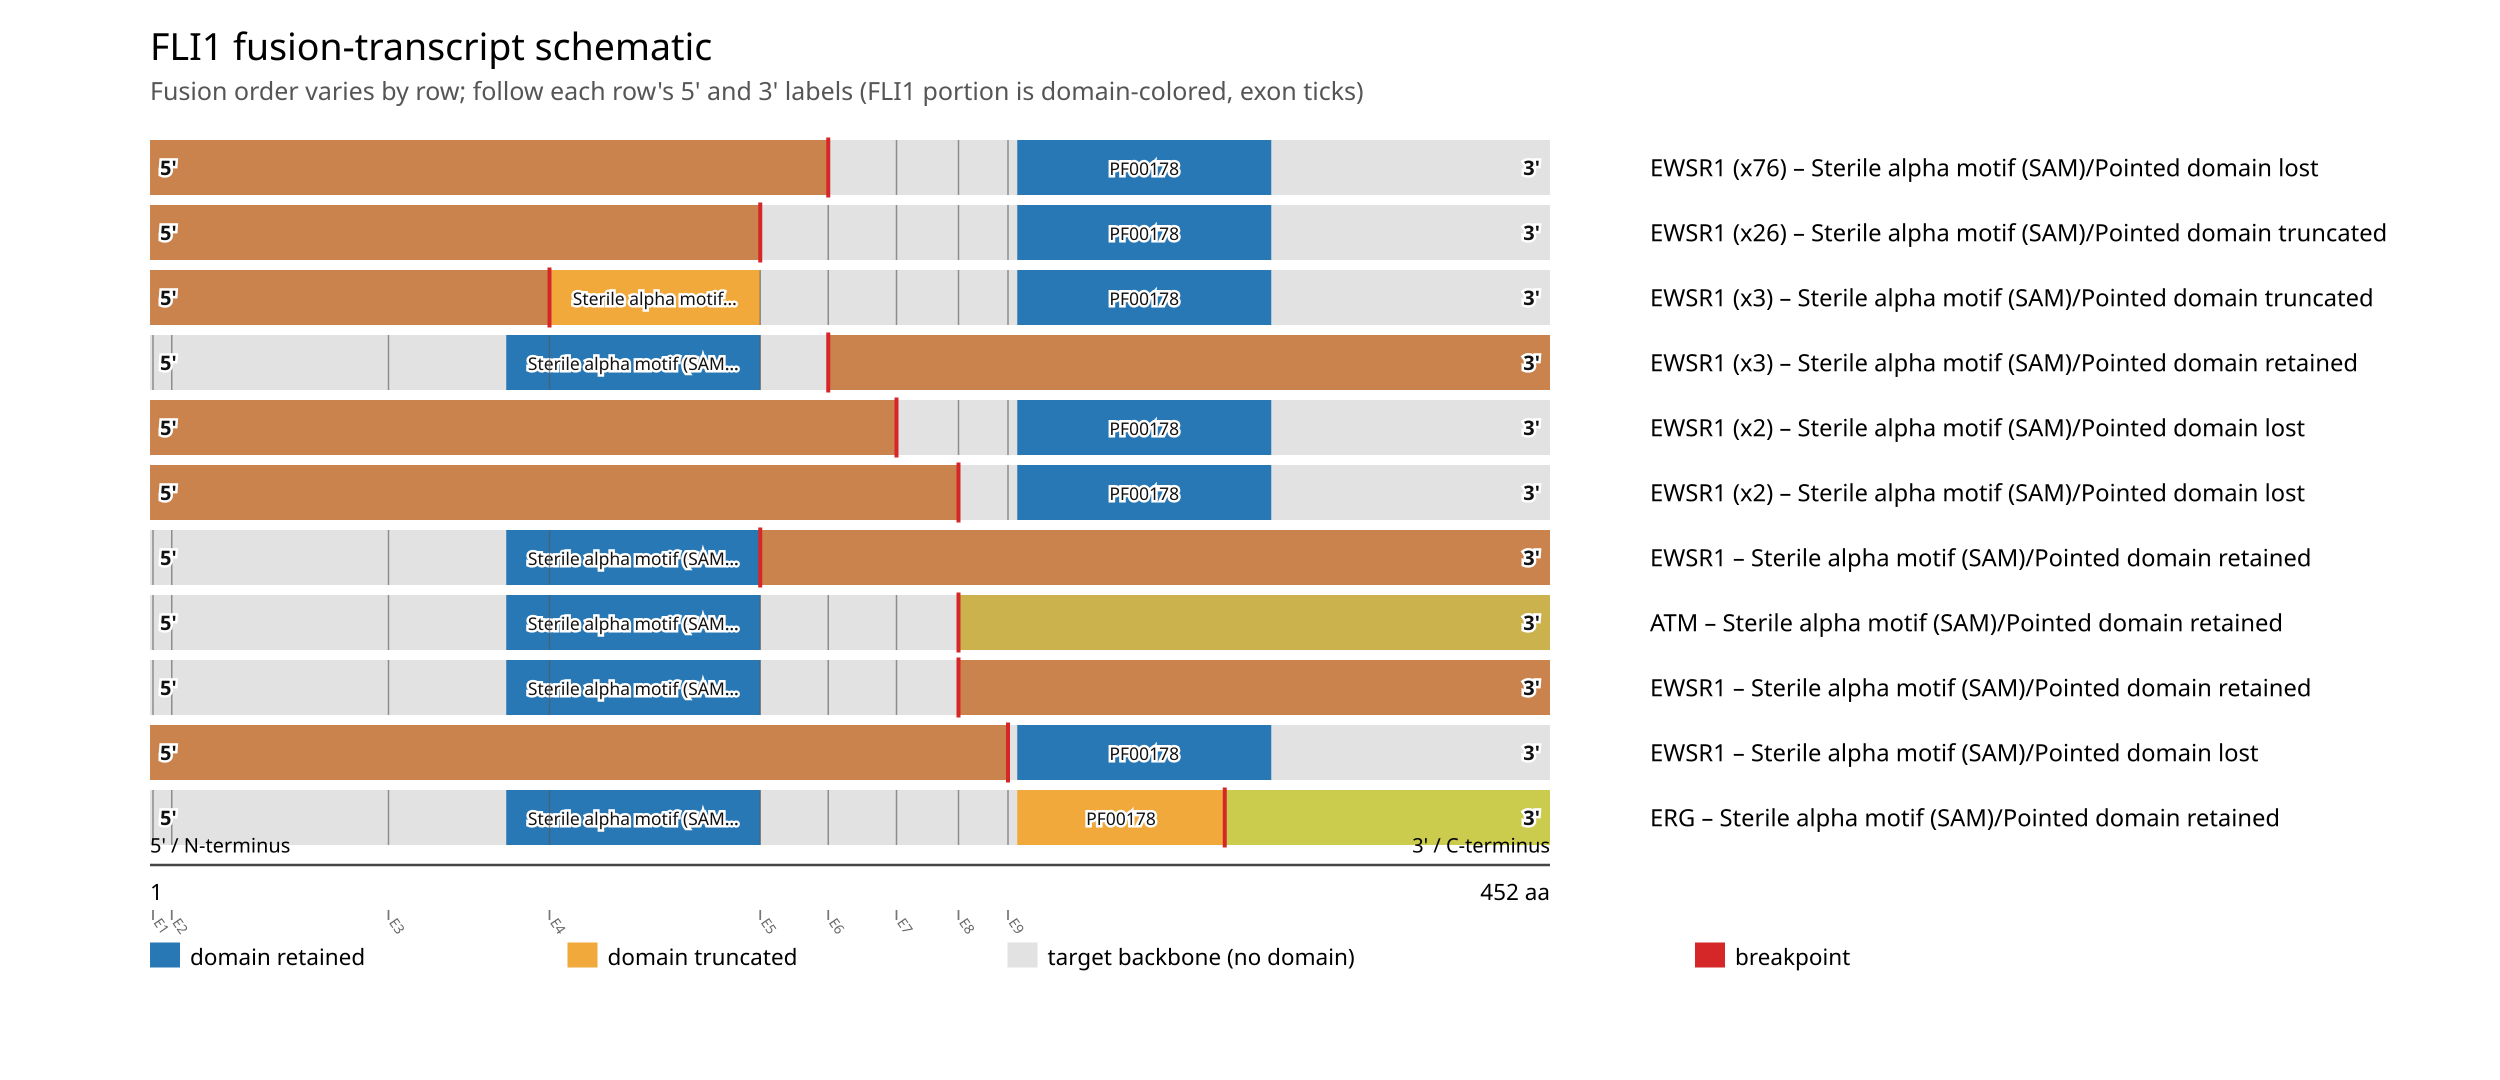
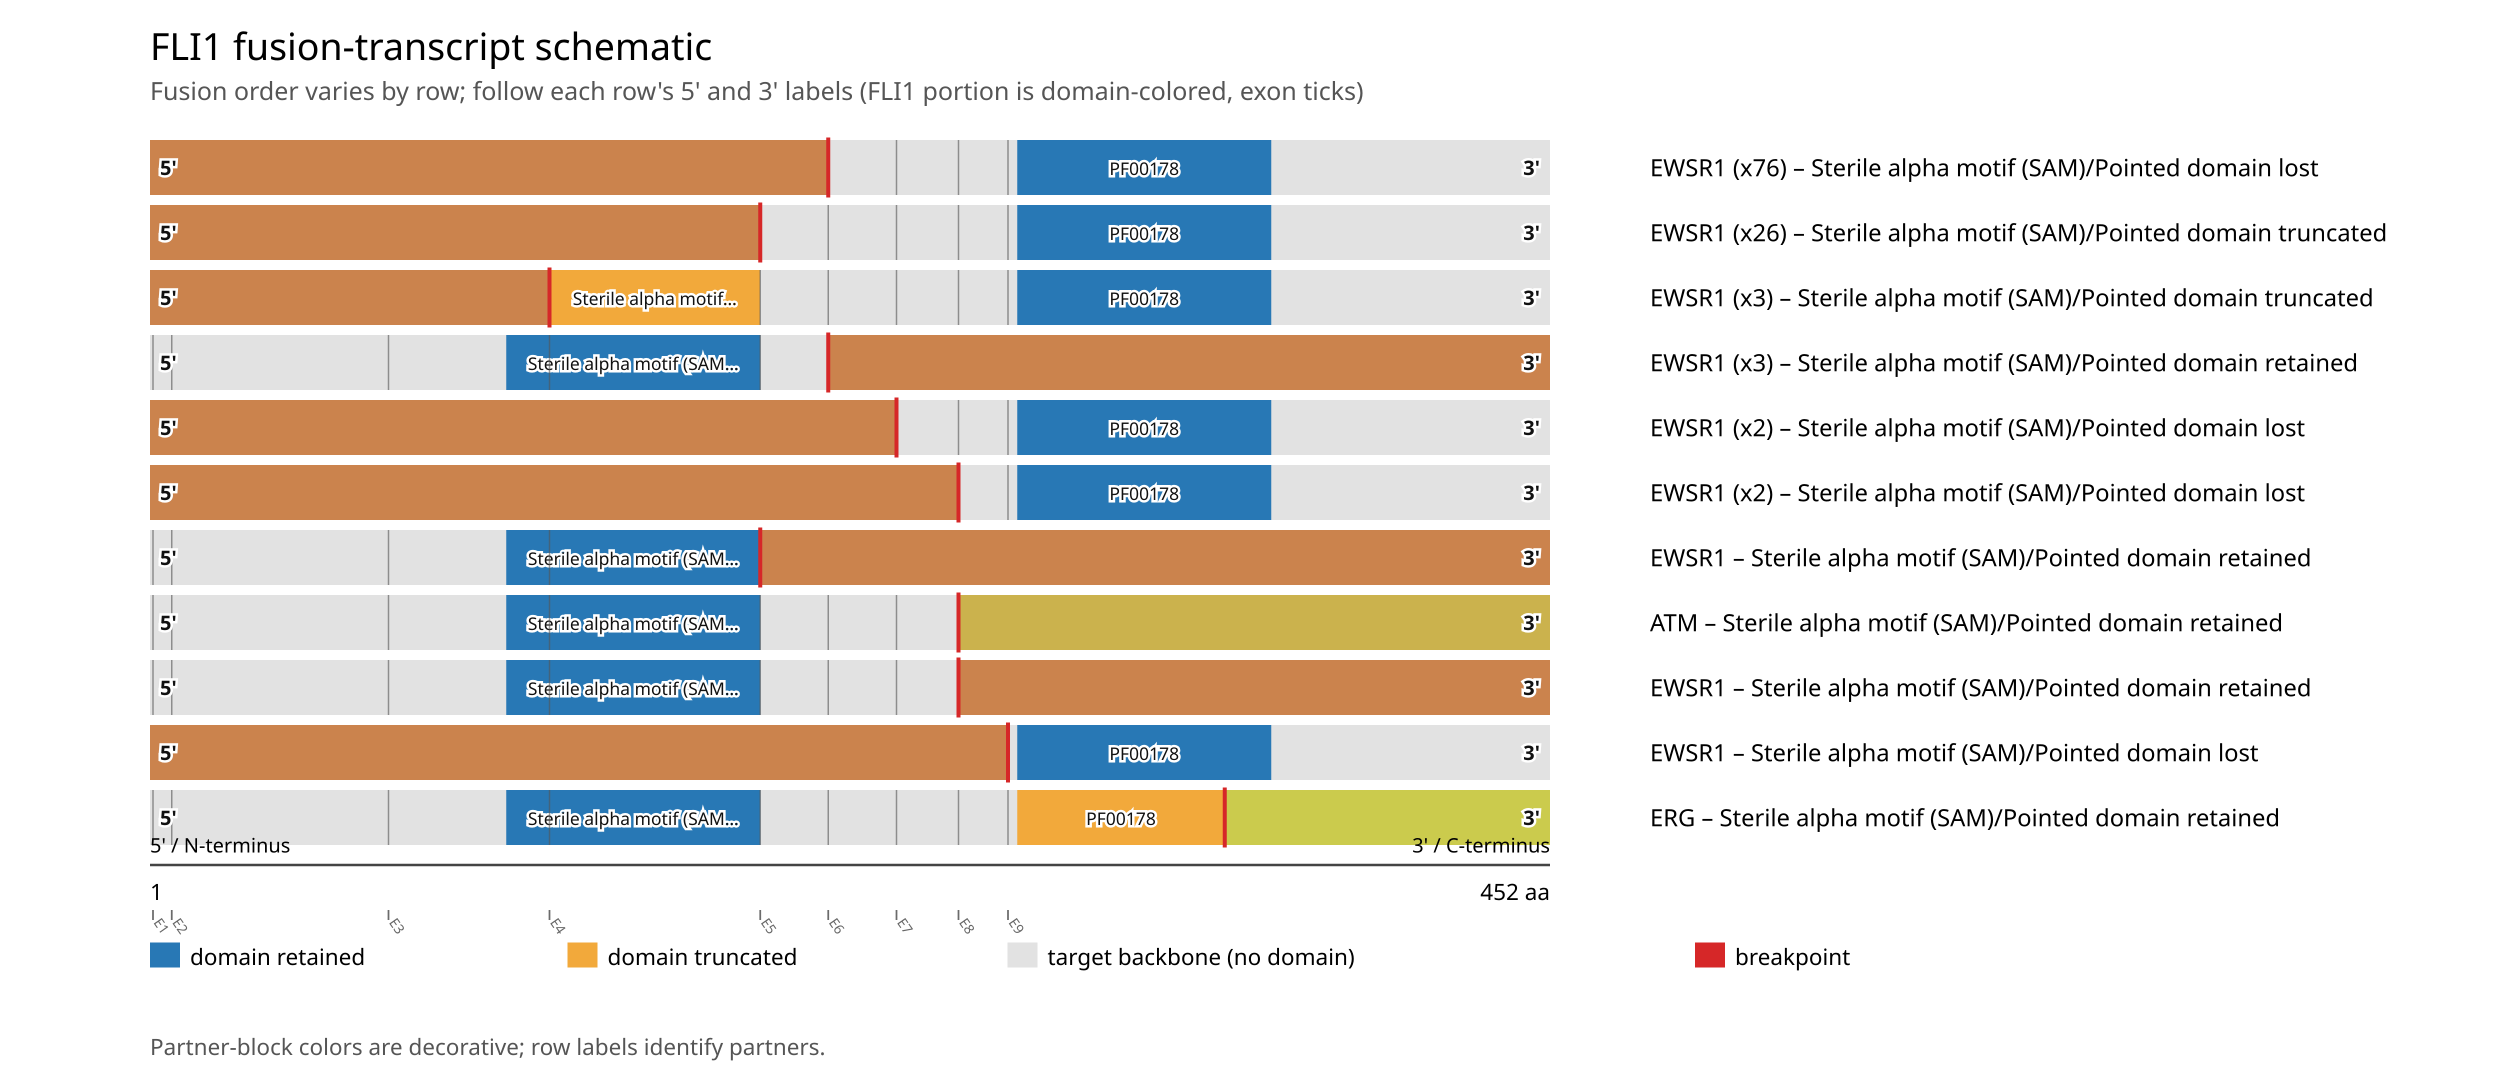
<svg xmlns="http://www.w3.org/2000/svg" width="1000" height="432" viewBox="0 0 1000 432">
  <rect width="1000" height="432" fill="white" />
  <text x="60" y="24" font-family="sans-serif" font-size="15">FLI1 fusion-transcript schematic</text>
-   <text x="60" y="40" font-family="sans-serif" font-size="10" fill="#555">Fusion order varies by row; follow each row's 5' and 3' labels (FLI1 portion is domain-colored, exon ticks)</text>
+   <text x="60" y="40" font-family="sans-serif" font-size="10" fill="#555555">Fusion order varies by row; follow each row's 5' and 3' labels (FLI1 portion is domain-colored, exon ticks)</text>
  <rect x="60.0" y="56.0" width="271.3" height="22" fill="#cb834d" />
  <rect x="331.3" y="56.0" width="288.7" height="22" fill="#e2e2e2" />
  <rect x="406.9" y="56.0" width="101.6" height="22" fill="#2878b5" />
  <text x="457.7" y="70.0" font-family="sans-serif" font-size="7" text-anchor="middle" fill="#111111" stroke="white" stroke-width="2" paint-order="stroke">PF00178</text>
  <line x1="358.6" y1="56.0" x2="358.6" y2="78.0" stroke="#555555" stroke-width="0.6" opacity="0.6" />
  <line x1="383.4" y1="56.0" x2="383.4" y2="78.0" stroke="#555555" stroke-width="0.6" opacity="0.6" />
  <line x1="403.2" y1="56.0" x2="403.2" y2="78.0" stroke="#555555" stroke-width="0.6" opacity="0.6" />
  <line x1="331.3" y1="55.0" x2="331.3" y2="79.0" stroke="#d62728" stroke-width="1.6" />
  <text x="64.0" y="70.0" font-family="sans-serif" font-size="8" font-weight="bold" text-anchor="start" fill="#111111" stroke="white" stroke-width="2" paint-order="stroke" data-fusion-end="5-prime" data-block="partner">5'</text>
  <text x="616.0" y="70.0" font-family="sans-serif" font-size="8" font-weight="bold" text-anchor="end" fill="#111111" stroke="white" stroke-width="2" paint-order="stroke" data-fusion-end="3-prime" data-block="target">3'</text>
  <text x="660" y="70.5" font-family="sans-serif" font-size="9.5">EWSR1 (x76) – Sterile alpha motif (SAM)/Pointed domain lost</text>
  <rect x="60.0" y="82.0" width="244.1" height="22" fill="#cb834d" />
  <rect x="304.1" y="82.0" width="315.9" height="22" fill="#e2e2e2" />
  <rect x="304.1" y="82.0" width="0.5" height="22" fill="#f2a93b" />
  <rect x="406.9" y="82.0" width="101.6" height="22" fill="#2878b5" />
  <text x="457.7" y="96.0" font-family="sans-serif" font-size="7" text-anchor="middle" fill="#111111" stroke="white" stroke-width="2" paint-order="stroke">PF00178</text>
  <line x1="331.3" y1="82.0" x2="331.3" y2="104.0" stroke="#555555" stroke-width="0.6" opacity="0.6" />
  <line x1="358.6" y1="82.0" x2="358.6" y2="104.0" stroke="#555555" stroke-width="0.6" opacity="0.6" />
  <line x1="383.4" y1="82.0" x2="383.4" y2="104.0" stroke="#555555" stroke-width="0.6" opacity="0.6" />
  <line x1="403.2" y1="82.0" x2="403.2" y2="104.0" stroke="#555555" stroke-width="0.6" opacity="0.6" />
  <line x1="304.1" y1="81.0" x2="304.1" y2="105.0" stroke="#d62728" stroke-width="1.6" />
  <text x="64.0" y="96.0" font-family="sans-serif" font-size="8" font-weight="bold" text-anchor="start" fill="#111111" stroke="white" stroke-width="2" paint-order="stroke" data-fusion-end="5-prime" data-block="partner">5'</text>
  <text x="616.0" y="96.0" font-family="sans-serif" font-size="8" font-weight="bold" text-anchor="end" fill="#111111" stroke="white" stroke-width="2" paint-order="stroke" data-fusion-end="3-prime" data-block="target">3'</text>
  <text x="660" y="96.5" font-family="sans-serif" font-size="9.5">EWSR1 (x26) – Sterile alpha motif (SAM)/Pointed domain truncated</text>
  <rect x="60.0" y="108.0" width="159.8" height="22" fill="#cb834d" />
  <rect x="219.8" y="108.0" width="400.2" height="22" fill="#e2e2e2" />
  <rect x="219.8" y="108.0" width="84.2" height="22" fill="#f2a93b" />
  <text x="261.9" y="122.0" font-family="sans-serif" font-size="7" text-anchor="middle" fill="#111111" stroke="white" stroke-width="2" paint-order="stroke">Sterile alpha motif…</text>
  <rect x="406.9" y="108.0" width="101.6" height="22" fill="#2878b5" />
  <text x="457.7" y="122.0" font-family="sans-serif" font-size="7" text-anchor="middle" fill="#111111" stroke="white" stroke-width="2" paint-order="stroke">PF00178</text>
  <line x1="304.1" y1="108.0" x2="304.1" y2="130.0" stroke="#555555" stroke-width="0.6" opacity="0.6" />
  <line x1="331.3" y1="108.0" x2="331.3" y2="130.0" stroke="#555555" stroke-width="0.6" opacity="0.6" />
  <line x1="358.6" y1="108.0" x2="358.6" y2="130.0" stroke="#555555" stroke-width="0.6" opacity="0.6" />
  <line x1="383.4" y1="108.0" x2="383.4" y2="130.0" stroke="#555555" stroke-width="0.6" opacity="0.6" />
  <line x1="403.2" y1="108.0" x2="403.2" y2="130.0" stroke="#555555" stroke-width="0.6" opacity="0.6" />
  <line x1="219.8" y1="107.0" x2="219.8" y2="131.0" stroke="#d62728" stroke-width="1.6" />
  <text x="64.0" y="122.0" font-family="sans-serif" font-size="8" font-weight="bold" text-anchor="start" fill="#111111" stroke="white" stroke-width="2" paint-order="stroke" data-fusion-end="5-prime" data-block="partner">5'</text>
  <text x="616.0" y="122.0" font-family="sans-serif" font-size="8" font-weight="bold" text-anchor="end" fill="#111111" stroke="white" stroke-width="2" paint-order="stroke" data-fusion-end="3-prime" data-block="target">3'</text>
  <text x="660" y="122.5" font-family="sans-serif" font-size="9.5">EWSR1 (x3) – Sterile alpha motif (SAM)/Pointed domain truncated</text>
  <rect x="331.3" y="134.0" width="288.7" height="22" fill="#cb834d" />
  <rect x="60.0" y="134.0" width="271.3" height="22" fill="#e2e2e2" />
  <rect x="202.5" y="134.0" width="101.6" height="22" fill="#2878b5" />
  <text x="253.3" y="148.0" font-family="sans-serif" font-size="7" text-anchor="middle" fill="#111111" stroke="white" stroke-width="2" paint-order="stroke">Sterile alpha motif (SAM…</text>
  <line x1="61.2" y1="134.0" x2="61.2" y2="156.0" stroke="#555555" stroke-width="0.6" opacity="0.6" />
  <line x1="68.7" y1="134.0" x2="68.7" y2="156.0" stroke="#555555" stroke-width="0.6" opacity="0.6" />
  <line x1="155.4" y1="134.0" x2="155.4" y2="156.0" stroke="#555555" stroke-width="0.6" opacity="0.6" />
  <line x1="219.8" y1="134.0" x2="219.8" y2="156.0" stroke="#555555" stroke-width="0.6" opacity="0.6" />
  <line x1="304.1" y1="134.0" x2="304.1" y2="156.0" stroke="#555555" stroke-width="0.6" opacity="0.6" />
  <line x1="331.3" y1="133.0" x2="331.3" y2="157.0" stroke="#d62728" stroke-width="1.6" />
  <text x="64.0" y="148.0" font-family="sans-serif" font-size="8" font-weight="bold" text-anchor="start" fill="#111111" stroke="white" stroke-width="2" paint-order="stroke" data-fusion-end="5-prime" data-block="target">5'</text>
  <text x="616.0" y="148.0" font-family="sans-serif" font-size="8" font-weight="bold" text-anchor="end" fill="#111111" stroke="white" stroke-width="2" paint-order="stroke" data-fusion-end="3-prime" data-block="partner">3'</text>
  <text x="660" y="148.5" font-family="sans-serif" font-size="9.5">EWSR1 (x3) – Sterile alpha motif (SAM)/Pointed domain retained</text>
  <rect x="60.0" y="160.0" width="298.6" height="22" fill="#cb834d" />
  <rect x="358.6" y="160.0" width="261.4" height="22" fill="#e2e2e2" />
  <rect x="406.9" y="160.0" width="101.6" height="22" fill="#2878b5" />
  <text x="457.7" y="174.0" font-family="sans-serif" font-size="7" text-anchor="middle" fill="#111111" stroke="white" stroke-width="2" paint-order="stroke">PF00178</text>
  <line x1="383.4" y1="160.0" x2="383.4" y2="182.0" stroke="#555555" stroke-width="0.6" opacity="0.6" />
  <line x1="403.2" y1="160.0" x2="403.2" y2="182.0" stroke="#555555" stroke-width="0.6" opacity="0.6" />
  <line x1="358.6" y1="159.0" x2="358.6" y2="183.0" stroke="#d62728" stroke-width="1.6" />
  <text x="64.0" y="174.0" font-family="sans-serif" font-size="8" font-weight="bold" text-anchor="start" fill="#111111" stroke="white" stroke-width="2" paint-order="stroke" data-fusion-end="5-prime" data-block="partner">5'</text>
  <text x="616.0" y="174.0" font-family="sans-serif" font-size="8" font-weight="bold" text-anchor="end" fill="#111111" stroke="white" stroke-width="2" paint-order="stroke" data-fusion-end="3-prime" data-block="target">3'</text>
  <text x="660" y="174.5" font-family="sans-serif" font-size="9.5">EWSR1 (x2) – Sterile alpha motif (SAM)/Pointed domain lost</text>
  <rect x="60.0" y="186.0" width="323.4" height="22" fill="#cb834d" />
  <rect x="383.4" y="186.0" width="236.6" height="22" fill="#e2e2e2" />
  <rect x="406.9" y="186.0" width="101.6" height="22" fill="#2878b5" />
  <text x="457.7" y="200.0" font-family="sans-serif" font-size="7" text-anchor="middle" fill="#111111" stroke="white" stroke-width="2" paint-order="stroke">PF00178</text>
  <line x1="403.2" y1="186.0" x2="403.2" y2="208.0" stroke="#555555" stroke-width="0.6" opacity="0.6" />
  <line x1="383.4" y1="185.0" x2="383.4" y2="209.0" stroke="#d62728" stroke-width="1.6" />
  <text x="64.0" y="200.0" font-family="sans-serif" font-size="8" font-weight="bold" text-anchor="start" fill="#111111" stroke="white" stroke-width="2" paint-order="stroke" data-fusion-end="5-prime" data-block="partner">5'</text>
  <text x="616.0" y="200.0" font-family="sans-serif" font-size="8" font-weight="bold" text-anchor="end" fill="#111111" stroke="white" stroke-width="2" paint-order="stroke" data-fusion-end="3-prime" data-block="target">3'</text>
  <text x="660" y="200.5" font-family="sans-serif" font-size="9.5">EWSR1 (x2) – Sterile alpha motif (SAM)/Pointed domain lost</text>
  <rect x="304.1" y="212.0" width="315.9" height="22" fill="#cb834d" />
  <rect x="60.0" y="212.0" width="244.1" height="22" fill="#e2e2e2" />
  <rect x="202.5" y="212.0" width="101.6" height="22" fill="#2878b5" />
  <text x="253.3" y="226.0" font-family="sans-serif" font-size="7" text-anchor="middle" fill="#111111" stroke="white" stroke-width="2" paint-order="stroke">Sterile alpha motif (SAM…</text>
  <line x1="61.2" y1="212.0" x2="61.2" y2="234.0" stroke="#555555" stroke-width="0.6" opacity="0.6" />
  <line x1="68.7" y1="212.0" x2="68.7" y2="234.0" stroke="#555555" stroke-width="0.6" opacity="0.6" />
  <line x1="155.4" y1="212.0" x2="155.4" y2="234.0" stroke="#555555" stroke-width="0.6" opacity="0.6" />
  <line x1="219.8" y1="212.0" x2="219.8" y2="234.0" stroke="#555555" stroke-width="0.6" opacity="0.6" />
  <line x1="304.1" y1="211.0" x2="304.1" y2="235.0" stroke="#d62728" stroke-width="1.6" />
  <text x="64.0" y="226.0" font-family="sans-serif" font-size="8" font-weight="bold" text-anchor="start" fill="#111111" stroke="white" stroke-width="2" paint-order="stroke" data-fusion-end="5-prime" data-block="target">5'</text>
  <text x="616.0" y="226.0" font-family="sans-serif" font-size="8" font-weight="bold" text-anchor="end" fill="#111111" stroke="white" stroke-width="2" paint-order="stroke" data-fusion-end="3-prime" data-block="partner">3'</text>
  <text x="660" y="226.5" font-family="sans-serif" font-size="9.5">EWSR1 – Sterile alpha motif (SAM)/Pointed domain retained</text>
  <rect x="383.4" y="238.0" width="236.6" height="22" fill="#cbb24d" />
  <rect x="60.0" y="238.0" width="323.4" height="22" fill="#e2e2e2" />
  <rect x="202.5" y="238.0" width="101.6" height="22" fill="#2878b5" />
  <text x="253.3" y="252.0" font-family="sans-serif" font-size="7" text-anchor="middle" fill="#111111" stroke="white" stroke-width="2" paint-order="stroke">Sterile alpha motif (SAM…</text>
  <line x1="61.2" y1="238.0" x2="61.2" y2="260.0" stroke="#555555" stroke-width="0.6" opacity="0.6" />
  <line x1="68.7" y1="238.0" x2="68.7" y2="260.0" stroke="#555555" stroke-width="0.6" opacity="0.6" />
  <line x1="155.4" y1="238.0" x2="155.4" y2="260.0" stroke="#555555" stroke-width="0.6" opacity="0.6" />
  <line x1="219.8" y1="238.0" x2="219.8" y2="260.0" stroke="#555555" stroke-width="0.6" opacity="0.6" />
  <line x1="304.1" y1="238.0" x2="304.1" y2="260.0" stroke="#555555" stroke-width="0.6" opacity="0.6" />
  <line x1="331.3" y1="238.0" x2="331.3" y2="260.0" stroke="#555555" stroke-width="0.6" opacity="0.6" />
  <line x1="358.6" y1="238.0" x2="358.6" y2="260.0" stroke="#555555" stroke-width="0.6" opacity="0.6" />
  <line x1="383.4" y1="237.0" x2="383.4" y2="261.0" stroke="#d62728" stroke-width="1.6" />
  <text x="64.0" y="252.0" font-family="sans-serif" font-size="8" font-weight="bold" text-anchor="start" fill="#111111" stroke="white" stroke-width="2" paint-order="stroke" data-fusion-end="5-prime" data-block="target">5'</text>
  <text x="616.0" y="252.0" font-family="sans-serif" font-size="8" font-weight="bold" text-anchor="end" fill="#111111" stroke="white" stroke-width="2" paint-order="stroke" data-fusion-end="3-prime" data-block="partner">3'</text>
  <text x="660" y="252.5" font-family="sans-serif" font-size="9.5">ATM – Sterile alpha motif (SAM)/Pointed domain retained</text>
  <rect x="383.4" y="264.0" width="236.6" height="22" fill="#cb834d" />
  <rect x="60.0" y="264.0" width="323.4" height="22" fill="#e2e2e2" />
  <rect x="202.5" y="264.0" width="101.6" height="22" fill="#2878b5" />
  <text x="253.3" y="278.0" font-family="sans-serif" font-size="7" text-anchor="middle" fill="#111111" stroke="white" stroke-width="2" paint-order="stroke">Sterile alpha motif (SAM…</text>
  <line x1="61.2" y1="264.0" x2="61.2" y2="286.0" stroke="#555555" stroke-width="0.6" opacity="0.6" />
  <line x1="68.7" y1="264.0" x2="68.7" y2="286.0" stroke="#555555" stroke-width="0.6" opacity="0.6" />
  <line x1="155.4" y1="264.0" x2="155.4" y2="286.0" stroke="#555555" stroke-width="0.6" opacity="0.6" />
  <line x1="219.8" y1="264.0" x2="219.8" y2="286.0" stroke="#555555" stroke-width="0.6" opacity="0.6" />
  <line x1="304.1" y1="264.0" x2="304.1" y2="286.0" stroke="#555555" stroke-width="0.6" opacity="0.6" />
  <line x1="331.3" y1="264.0" x2="331.3" y2="286.0" stroke="#555555" stroke-width="0.6" opacity="0.6" />
  <line x1="358.6" y1="264.0" x2="358.6" y2="286.0" stroke="#555555" stroke-width="0.6" opacity="0.6" />
  <line x1="383.4" y1="263.0" x2="383.4" y2="287.0" stroke="#d62728" stroke-width="1.6" />
  <text x="64.0" y="278.0" font-family="sans-serif" font-size="8" font-weight="bold" text-anchor="start" fill="#111111" stroke="white" stroke-width="2" paint-order="stroke" data-fusion-end="5-prime" data-block="target">5'</text>
  <text x="616.0" y="278.0" font-family="sans-serif" font-size="8" font-weight="bold" text-anchor="end" fill="#111111" stroke="white" stroke-width="2" paint-order="stroke" data-fusion-end="3-prime" data-block="partner">3'</text>
  <text x="660" y="278.5" font-family="sans-serif" font-size="9.5">EWSR1 – Sterile alpha motif (SAM)/Pointed domain retained</text>
  <rect x="60.0" y="290.0" width="343.2" height="22" fill="#cb834d" />
  <rect x="403.2" y="290.0" width="216.8" height="22" fill="#e2e2e2" />
  <rect x="406.9" y="290.0" width="101.6" height="22" fill="#2878b5" />
  <text x="457.7" y="304.0" font-family="sans-serif" font-size="7" text-anchor="middle" fill="#111111" stroke="white" stroke-width="2" paint-order="stroke">PF00178</text>
  <line x1="403.2" y1="289.0" x2="403.2" y2="313.0" stroke="#d62728" stroke-width="1.6" />
  <text x="64.0" y="304.0" font-family="sans-serif" font-size="8" font-weight="bold" text-anchor="start" fill="#111111" stroke="white" stroke-width="2" paint-order="stroke" data-fusion-end="5-prime" data-block="partner">5'</text>
  <text x="616.0" y="304.0" font-family="sans-serif" font-size="8" font-weight="bold" text-anchor="end" fill="#111111" stroke="white" stroke-width="2" paint-order="stroke" data-fusion-end="3-prime" data-block="target">3'</text>
  <text x="660" y="304.5" font-family="sans-serif" font-size="9.5">EWSR1 – Sterile alpha motif (SAM)/Pointed domain lost</text>
  <rect x="489.9" y="316.0" width="130.1" height="22" fill="#cbcb4d" />
  <rect x="60.0" y="316.0" width="429.9" height="22" fill="#e2e2e2" />
  <rect x="202.5" y="316.0" width="101.6" height="22" fill="#2878b5" />
  <text x="253.3" y="330.0" font-family="sans-serif" font-size="7" text-anchor="middle" fill="#111111" stroke="white" stroke-width="2" paint-order="stroke">Sterile alpha motif (SAM…</text>
  <rect x="406.9" y="316.0" width="83.0" height="22" fill="#f2a93b" />
  <text x="448.4" y="330.0" font-family="sans-serif" font-size="7" text-anchor="middle" fill="#111111" stroke="white" stroke-width="2" paint-order="stroke">PF00178</text>
  <line x1="61.2" y1="316.0" x2="61.2" y2="338.0" stroke="#555555" stroke-width="0.6" opacity="0.6" />
  <line x1="68.7" y1="316.0" x2="68.7" y2="338.0" stroke="#555555" stroke-width="0.6" opacity="0.6" />
  <line x1="155.4" y1="316.0" x2="155.4" y2="338.0" stroke="#555555" stroke-width="0.6" opacity="0.6" />
  <line x1="219.8" y1="316.0" x2="219.8" y2="338.0" stroke="#555555" stroke-width="0.6" opacity="0.6" />
  <line x1="304.1" y1="316.0" x2="304.1" y2="338.0" stroke="#555555" stroke-width="0.6" opacity="0.6" />
  <line x1="331.3" y1="316.0" x2="331.3" y2="338.0" stroke="#555555" stroke-width="0.6" opacity="0.6" />
  <line x1="358.6" y1="316.0" x2="358.6" y2="338.0" stroke="#555555" stroke-width="0.6" opacity="0.6" />
  <line x1="383.4" y1="316.0" x2="383.4" y2="338.0" stroke="#555555" stroke-width="0.6" opacity="0.6" />
  <line x1="403.2" y1="316.0" x2="403.2" y2="338.0" stroke="#555555" stroke-width="0.6" opacity="0.6" />
  <line x1="489.9" y1="315.0" x2="489.9" y2="339.0" stroke="#d62728" stroke-width="1.6" />
  <text x="64.0" y="330.0" font-family="sans-serif" font-size="8" font-weight="bold" text-anchor="start" fill="#111111" stroke="white" stroke-width="2" paint-order="stroke" data-fusion-end="5-prime" data-block="target">5'</text>
  <text x="616.0" y="330.0" font-family="sans-serif" font-size="8" font-weight="bold" text-anchor="end" fill="#111111" stroke="white" stroke-width="2" paint-order="stroke" data-fusion-end="3-prime" data-block="partner">3'</text>
  <text x="660" y="330.5" font-family="sans-serif" font-size="9.5">ERG – Sterile alpha motif (SAM)/Pointed domain retained</text>
  <line x1="60.0" y1="346.0" x2="620.0" y2="346.0" stroke="#444444" stroke-width="1" />
  <text x="60.0" y="341.0" font-family="sans-serif" font-size="8" data-axis-end="5-prime" text-anchor="start">5' / N-terminus</text>
  <text x="620.0" y="341.0" font-family="sans-serif" font-size="8" data-axis-end="3-prime" text-anchor="end">3' / C-terminus</text>
  <text x="60.0" y="360.0" font-family="sans-serif" font-size="9">1</text>
  <text x="620.0" y="360.0" font-family="sans-serif" font-size="9" text-anchor="end">452 aa</text>
-   <line x1="61.2" y1="364.0" x2="61.2" y2="368.0" stroke="#777777" stroke-width="0.7" />
+   <line x1="61.2" y1="364.0" x2="61.2" y2="368.0" stroke="#6b6b6b" stroke-width="0.7" />
  <text x="61.2" y="369.0" font-family="sans-serif" font-size="5.5" fill="#666666" transform="rotate(55 61.2 369.0)">E1</text>
-   <line x1="68.7" y1="364.0" x2="68.7" y2="368.0" stroke="#777777" stroke-width="0.7" />
+   <line x1="68.7" y1="364.0" x2="68.7" y2="368.0" stroke="#6b6b6b" stroke-width="0.7" />
  <text x="68.7" y="369.0" font-family="sans-serif" font-size="5.5" fill="#666666" transform="rotate(55 68.7 369.0)">E2</text>
-   <line x1="155.4" y1="364.0" x2="155.4" y2="368.0" stroke="#777777" stroke-width="0.7" />
+   <line x1="155.4" y1="364.0" x2="155.4" y2="368.0" stroke="#6b6b6b" stroke-width="0.7" />
  <text x="155.4" y="369.0" font-family="sans-serif" font-size="5.5" fill="#666666" transform="rotate(55 155.4 369.0)">E3</text>
-   <line x1="219.8" y1="364.0" x2="219.8" y2="368.0" stroke="#777777" stroke-width="0.7" />
+   <line x1="219.8" y1="364.0" x2="219.8" y2="368.0" stroke="#6b6b6b" stroke-width="0.7" />
  <text x="219.8" y="369.0" font-family="sans-serif" font-size="5.5" fill="#666666" transform="rotate(55 219.8 369.0)">E4</text>
-   <line x1="304.1" y1="364.0" x2="304.1" y2="368.0" stroke="#777777" stroke-width="0.7" />
+   <line x1="304.1" y1="364.0" x2="304.1" y2="368.0" stroke="#6b6b6b" stroke-width="0.7" />
  <text x="304.1" y="369.0" font-family="sans-serif" font-size="5.5" fill="#666666" transform="rotate(55 304.1 369.0)">E5</text>
-   <line x1="331.3" y1="364.0" x2="331.3" y2="368.0" stroke="#777777" stroke-width="0.7" />
+   <line x1="331.3" y1="364.0" x2="331.3" y2="368.0" stroke="#6b6b6b" stroke-width="0.7" />
  <text x="331.3" y="369.0" font-family="sans-serif" font-size="5.5" fill="#666666" transform="rotate(55 331.3 369.0)">E6</text>
-   <line x1="358.6" y1="364.0" x2="358.6" y2="368.0" stroke="#777777" stroke-width="0.7" />
+   <line x1="358.6" y1="364.0" x2="358.6" y2="368.0" stroke="#6b6b6b" stroke-width="0.7" />
  <text x="358.6" y="369.0" font-family="sans-serif" font-size="5.5" fill="#666666" transform="rotate(55 358.6 369.0)">E7</text>
-   <line x1="383.4" y1="364.0" x2="383.4" y2="368.0" stroke="#777777" stroke-width="0.7" />
+   <line x1="383.4" y1="364.0" x2="383.4" y2="368.0" stroke="#6b6b6b" stroke-width="0.7" />
  <text x="383.4" y="369.0" font-family="sans-serif" font-size="5.5" fill="#666666" transform="rotate(55 383.4 369.0)">E8</text>
-   <line x1="403.2" y1="364.0" x2="403.2" y2="368.0" stroke="#777777" stroke-width="0.7" />
+   <line x1="403.2" y1="364.0" x2="403.2" y2="368.0" stroke="#6b6b6b" stroke-width="0.7" />
  <text x="403.2" y="369.0" font-family="sans-serif" font-size="5.5" fill="#666666" transform="rotate(55 403.2 369.0)">E9</text>
  <rect x="60.0" y="377.0" width="12" height="10" fill="#2878b5" />
  <text x="76.0" y="386.0" font-family="sans-serif" font-size="9">domain retained</text>
  <rect x="227.0" y="377.0" width="12" height="10" fill="#f2a93b" />
  <text x="243.0" y="386.0" font-family="sans-serif" font-size="9">domain truncated</text>
  <rect x="403.0" y="377.0" width="12" height="10" fill="#e2e2e2" />
  <text x="419.0" y="386.0" font-family="sans-serif" font-size="9">target backbone (no domain)</text>
  <rect x="678.0" y="377.0" width="12" height="10" fill="#d62728" />
  <text x="694.0" y="386.0" font-family="sans-serif" font-size="9">breakpoint</text>
+   <text x="60" y="422.0" font-family="sans-serif" font-size="9" fill="#555555">Partner-block colors are decorative; row labels identify partners.</text>
</svg>
